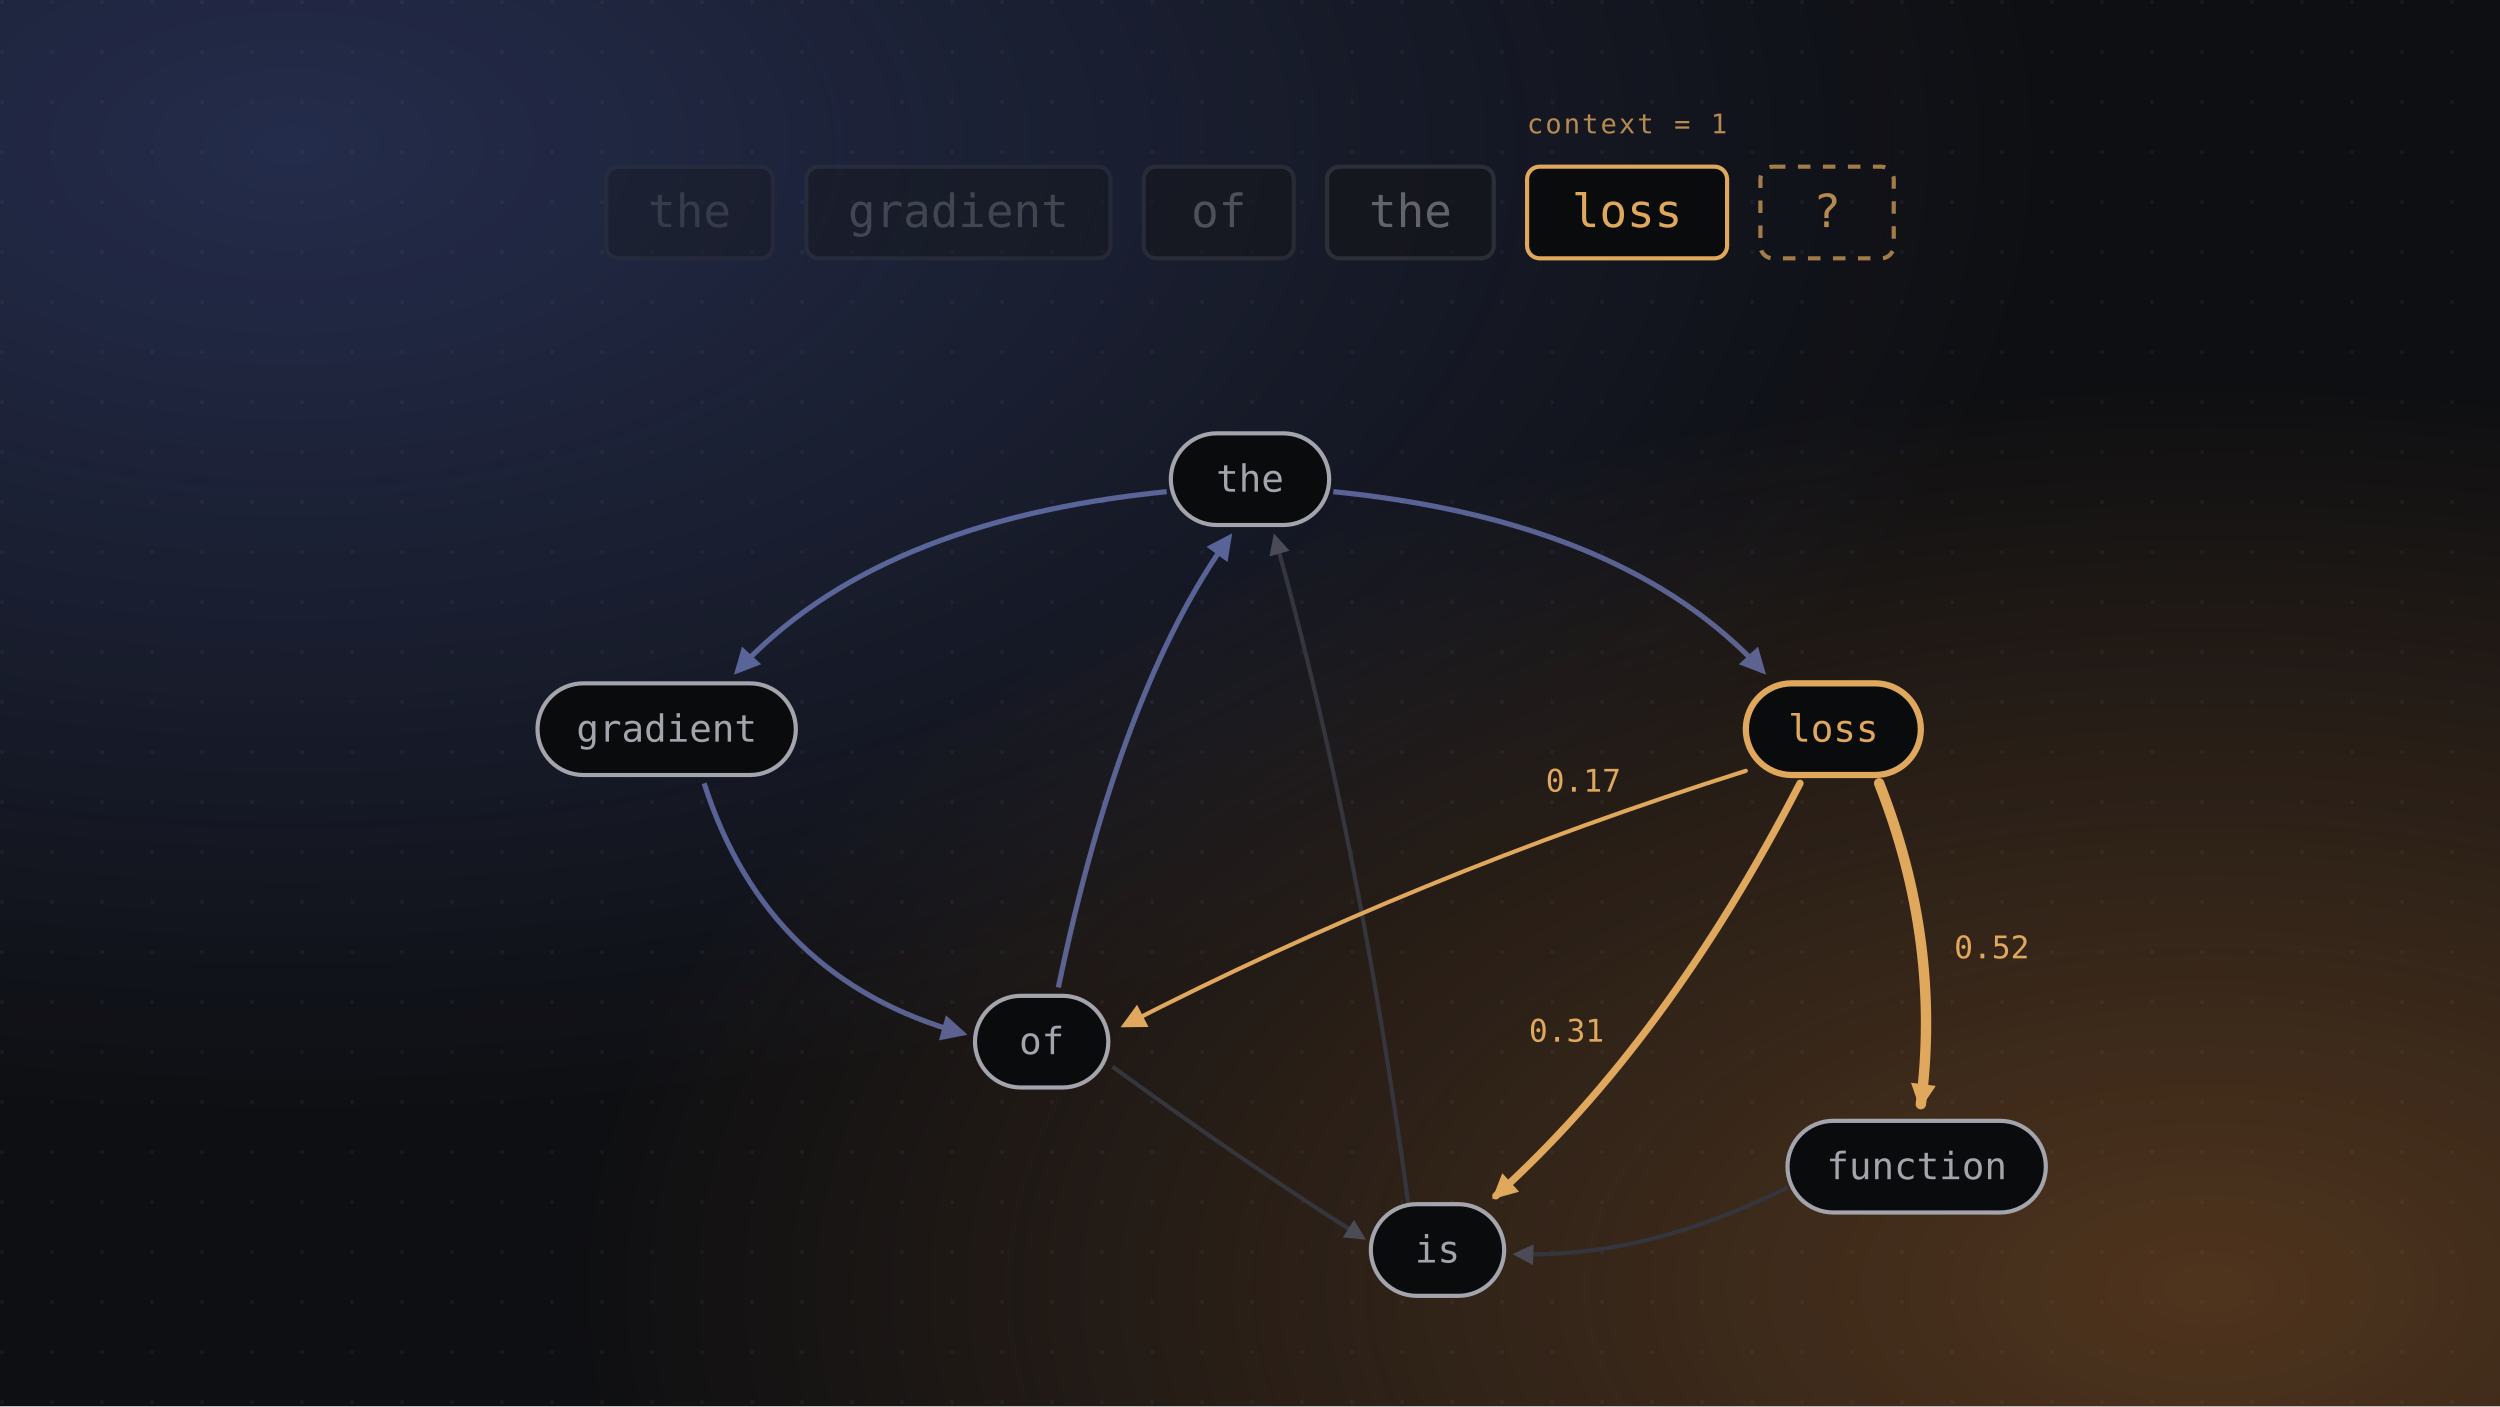
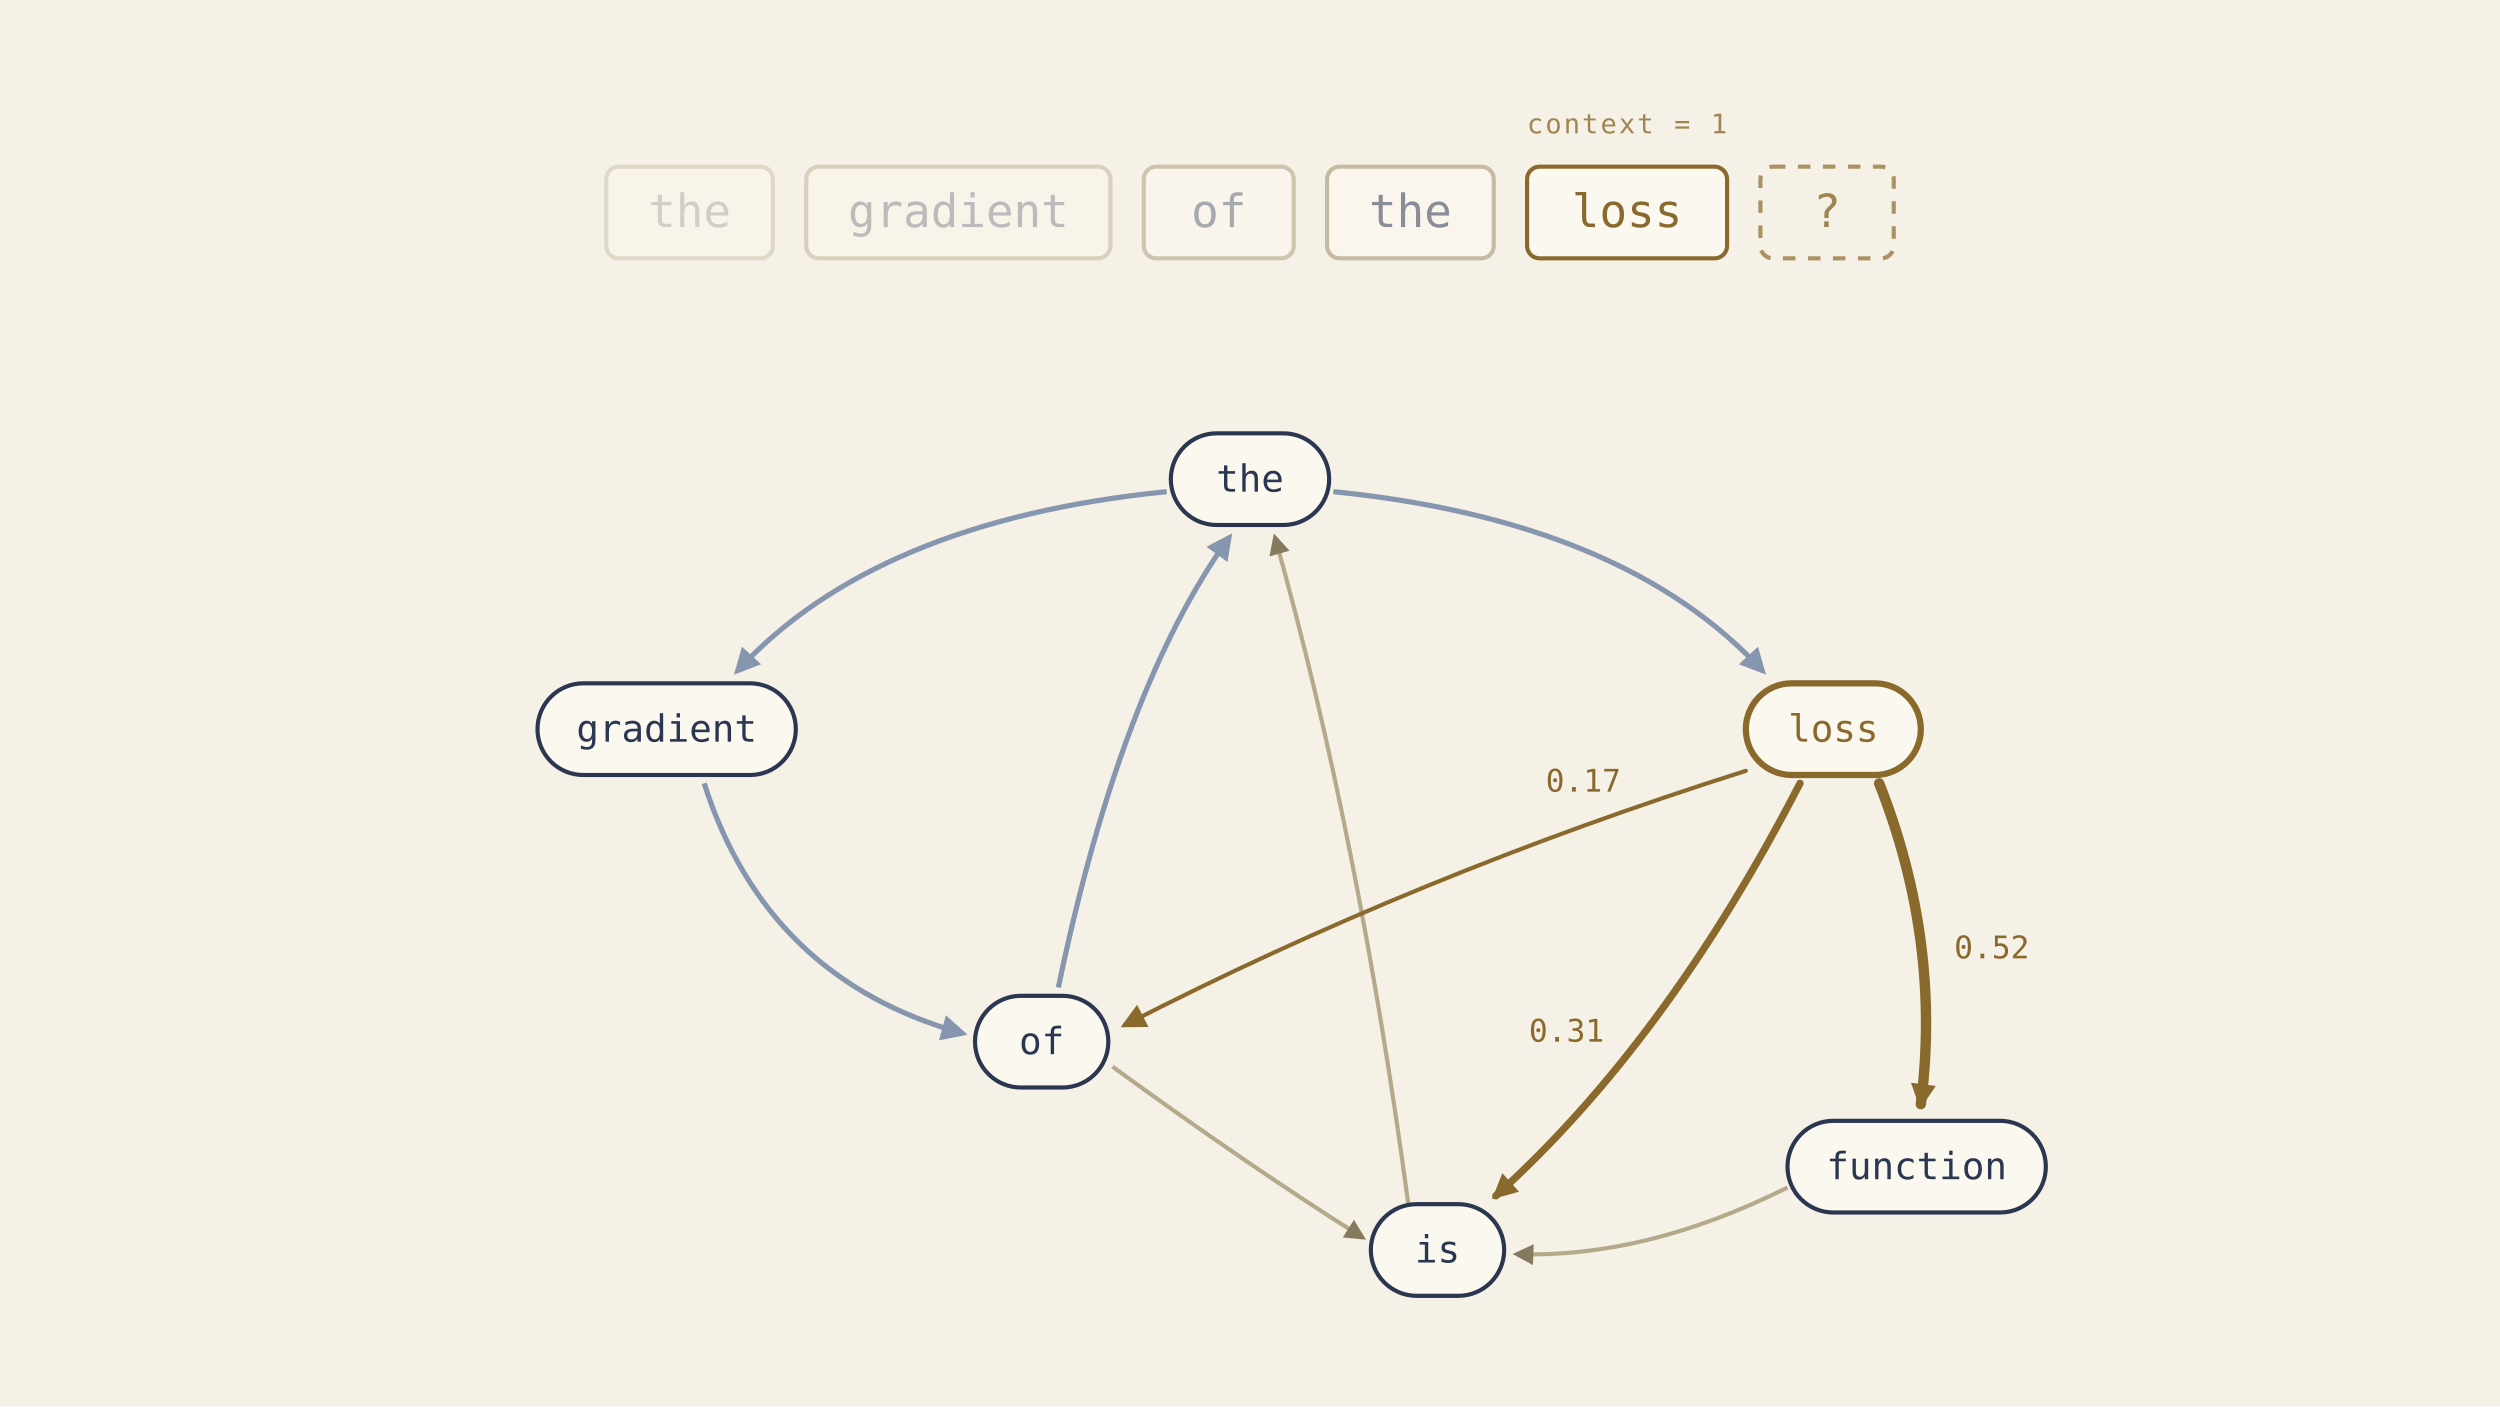
<svg xmlns="http://www.w3.org/2000/svg" viewBox="0 0 1200 675" width="1200" height="675" role="img" aria-label="A generated sentence where only the last word is lit, above a word graph whose weighted arrows give the probabilities of the next word">
  <defs>
-     <radialGradient id="mkGlowA" cx="12%" cy="10%" r="70%">
-       <stop offset="0%" stop-color="#4a5fb0" stop-opacity="0.36" />
-       <stop offset="100%" stop-color="#4a5fb0" stop-opacity="0" />
-     </radialGradient>
-     <radialGradient id="mkGlowB" cx="88%" cy="92%" r="65%">
-       <stop offset="0%" stop-color="#b06c2e" stop-opacity="0.40" />
-       <stop offset="100%" stop-color="#b06c2e" stop-opacity="0" />
-     </radialGradient>
-     <pattern id="mkDots" width="24" height="24" patternUnits="userSpaceOnUse">
-       <circle cx="1" cy="1" r="1" fill="#f4f4f6" opacity="0.05" />
-     </pattern>
    <marker id="mkArrowPast" viewBox="0 0 10 10" refX="8" refY="5" markerWidth="5" markerHeight="5" markerUnits="strokeWidth" orient="auto-start-reverse">
-       <path d="M0 0L10 5L0 10Z" fill="#8fa0f4" />
+       <path d="M0 0L10 5L0 10Z" fill="#2c4a82" />
    </marker>
    <marker id="mkArrowIdle" viewBox="0 0 10 10" refX="8" refY="5" markerWidth="5" markerHeight="5" markerUnits="strokeWidth" orient="auto-start-reverse">
-       <path d="M0 0L10 5L0 10Z" fill="#4a4b55" />
+       <path d="M0 0L10 5L0 10Z" fill="#857a5e" />
    </marker>
    <marker id="mkArrowNext" viewBox="0 0 10 10" refX="8" refY="5" markerWidth="12" markerHeight="12" markerUnits="userSpaceOnUse" orient="auto-start-reverse">
-       <path d="M0 0L10 5L0 10Z" fill="#e0a85c" />
+       <path d="M0 0L10 5L0 10Z" fill="#8a6a2c" />
    </marker>
  </defs>
-   <rect width="1200" height="675" fill="#0e0f12" />
-   <rect width="1200" height="675" fill="url(#mkDots)" />
-   <rect width="1200" height="675" fill="url(#mkGlowA)" />
-   <rect width="1200" height="675" fill="url(#mkGlowB)" />
+   <rect width="1200" height="675" fill="#f6f1e6" />
  <g font-family="ui-monospace, Menlo, monospace" font-size="22" text-anchor="middle">
-     <g fill="#14161b" stroke="#34353d" stroke-width="2">
+     <g fill="#fbf8f0" stroke="#b5a98b" stroke-width="2">
      <rect x="291" y="80" width="80" height="44" rx="6" opacity="0.35" />
      <rect x="387" y="80" width="146" height="44" rx="6" opacity="0.45" />
      <rect x="549" y="80" width="72" height="44" rx="6" opacity="0.6" />
      <rect x="637" y="80" width="80" height="44" rx="6" opacity="0.75" />
    </g>
-     <text x="331" y="109" fill="#a3a4ac" opacity="0.2">the</text>
-     <text x="460" y="109" fill="#a3a4ac" opacity="0.3">gradient</text>
-     <text x="585" y="109" fill="#a3a4ac" opacity="0.4">of</text>
-     <text x="677" y="109" fill="#a3a4ac" opacity="0.55">the</text>
-     <rect x="733" y="80" width="96" height="44" rx="6" fill="#0a0b0d" stroke="#e0a85c" stroke-width="2" />
-     <text x="781" y="109" fill="#e0a85c">loss</text>
-     <rect x="845" y="80" width="64" height="44" rx="6" fill="none" stroke="#e0a85c" stroke-width="2" stroke-dasharray="6 6" opacity="0.7" />
-     <text x="877" y="109" fill="#e0a85c" opacity="0.8">?</text>
+     <text x="331" y="109" fill="#2b3750" opacity="0.2">the</text>
+     <text x="460" y="109" fill="#2b3750" opacity="0.3">gradient</text>
+     <text x="585" y="109" fill="#2b3750" opacity="0.4">of</text>
+     <text x="677" y="109" fill="#2b3750" opacity="0.55">the</text>
+     <rect x="733" y="80" width="96" height="44" rx="6" fill="#fbf8f0" stroke="#8a6a2c" stroke-width="2" />
+     <text x="781" y="109" fill="#8a6a2c">loss</text>
+     <rect x="845" y="80" width="64" height="44" rx="6" fill="none" stroke="#8a6a2c" stroke-width="2" stroke-dasharray="6 6" opacity="0.7" />
+     <text x="877" y="109" fill="#8a6a2c" opacity="0.8">?</text>
  </g>
-   <text x="781" y="64" font-family="ui-monospace, Menlo, monospace" font-size="13" letter-spacing="1" text-anchor="middle" fill="#e0a85c" opacity="0.8">context = 1</text>
-   <g fill="none" stroke="#34353d" stroke-width="2" marker-end="url(#mkArrowIdle)">
+   <text x="781" y="64" font-family="ui-monospace, Menlo, monospace" font-size="13" letter-spacing="1" text-anchor="middle" fill="#8a6a2c" opacity="0.8">context = 1</text>
+   <g fill="none" stroke="#b5a98b" stroke-width="2" marker-end="url(#mkArrowIdle)">
    <path d="M858 570Q790 604 728 602" />
    <path d="M676 578Q652 400 612 258" />
    <path d="M534 512Q600 560 654 594" />
  </g>
-   <g fill="none" stroke="#8fa0f4" stroke-width="2.5" opacity="0.55" marker-end="url(#mkArrowPast)">
+   <g fill="none" stroke="#2c4a82" stroke-width="2.5" opacity="0.55" marker-end="url(#mkArrowPast)">
    <path d="M560 236Q420 250 354 322" />
    <path d="M338 376Q368 470 462 496" />
    <path d="M508 474Q538 330 590 258" />
    <path d="M640 236Q780 250 846 322" />
  </g>
-   <g fill="none" stroke="#e0a85c" stroke-linecap="round" marker-end="url(#mkArrowNext)">
+   <g fill="none" stroke="#8a6a2c" stroke-linecap="round" marker-end="url(#mkArrowNext)">
    <path d="M902 376Q932 452 922 530" stroke-width="5" />
    <path d="M864 376Q800 500 718 574" stroke-width="3.5" />
    <path d="M838 370Q680 420 540 492" stroke-width="2" />
  </g>
-   <g font-family="ui-monospace, Menlo, monospace" font-size="15" fill="#e0a85c">
+   <g font-family="ui-monospace, Menlo, monospace" font-size="15" fill="#8a6a2c">
    <text x="938" y="460">0.52</text>
    <text x="770" y="500" text-anchor="end">0.31</text>
    <text x="760" y="380" text-anchor="middle">0.17</text>
  </g>
-   <g fill="#0a0b0d" stroke="#a3a4ac" stroke-width="2">
+   <g fill="#fbf8f0" stroke="#2b3750" stroke-width="2">
    <rect x="562" y="208" width="76" height="44" rx="22" />
    <rect x="258" y="328" width="124" height="44" rx="22" />
    <rect x="468" y="478" width="64" height="44" rx="22" />
    <rect x="858" y="538" width="124" height="44" rx="22" />
    <rect x="658" y="578" width="64" height="44" rx="22" />
  </g>
-   <rect x="838" y="328" width="84" height="44" rx="22" fill="#0a0b0d" stroke="#e0a85c" stroke-width="3" />
-   <g font-family="ui-monospace, Menlo, monospace" font-size="18" text-anchor="middle" fill="#a3a4ac">
+   <rect x="838" y="328" width="84" height="44" rx="22" fill="#fbf8f0" stroke="#8a6a2c" stroke-width="3" />
+   <g font-family="ui-monospace, Menlo, monospace" font-size="18" text-anchor="middle" fill="#2b3750">
    <text x="600" y="236">the</text>
    <text x="320" y="356">gradient</text>
    <text x="500" y="506">of</text>
    <text x="920" y="566">function</text>
    <text x="690" y="606">is</text>
-     <text x="880" y="356" fill="#e0a85c">loss</text>
+     <text x="880" y="356" fill="#8a6a2c">loss</text>
  </g>
</svg>
